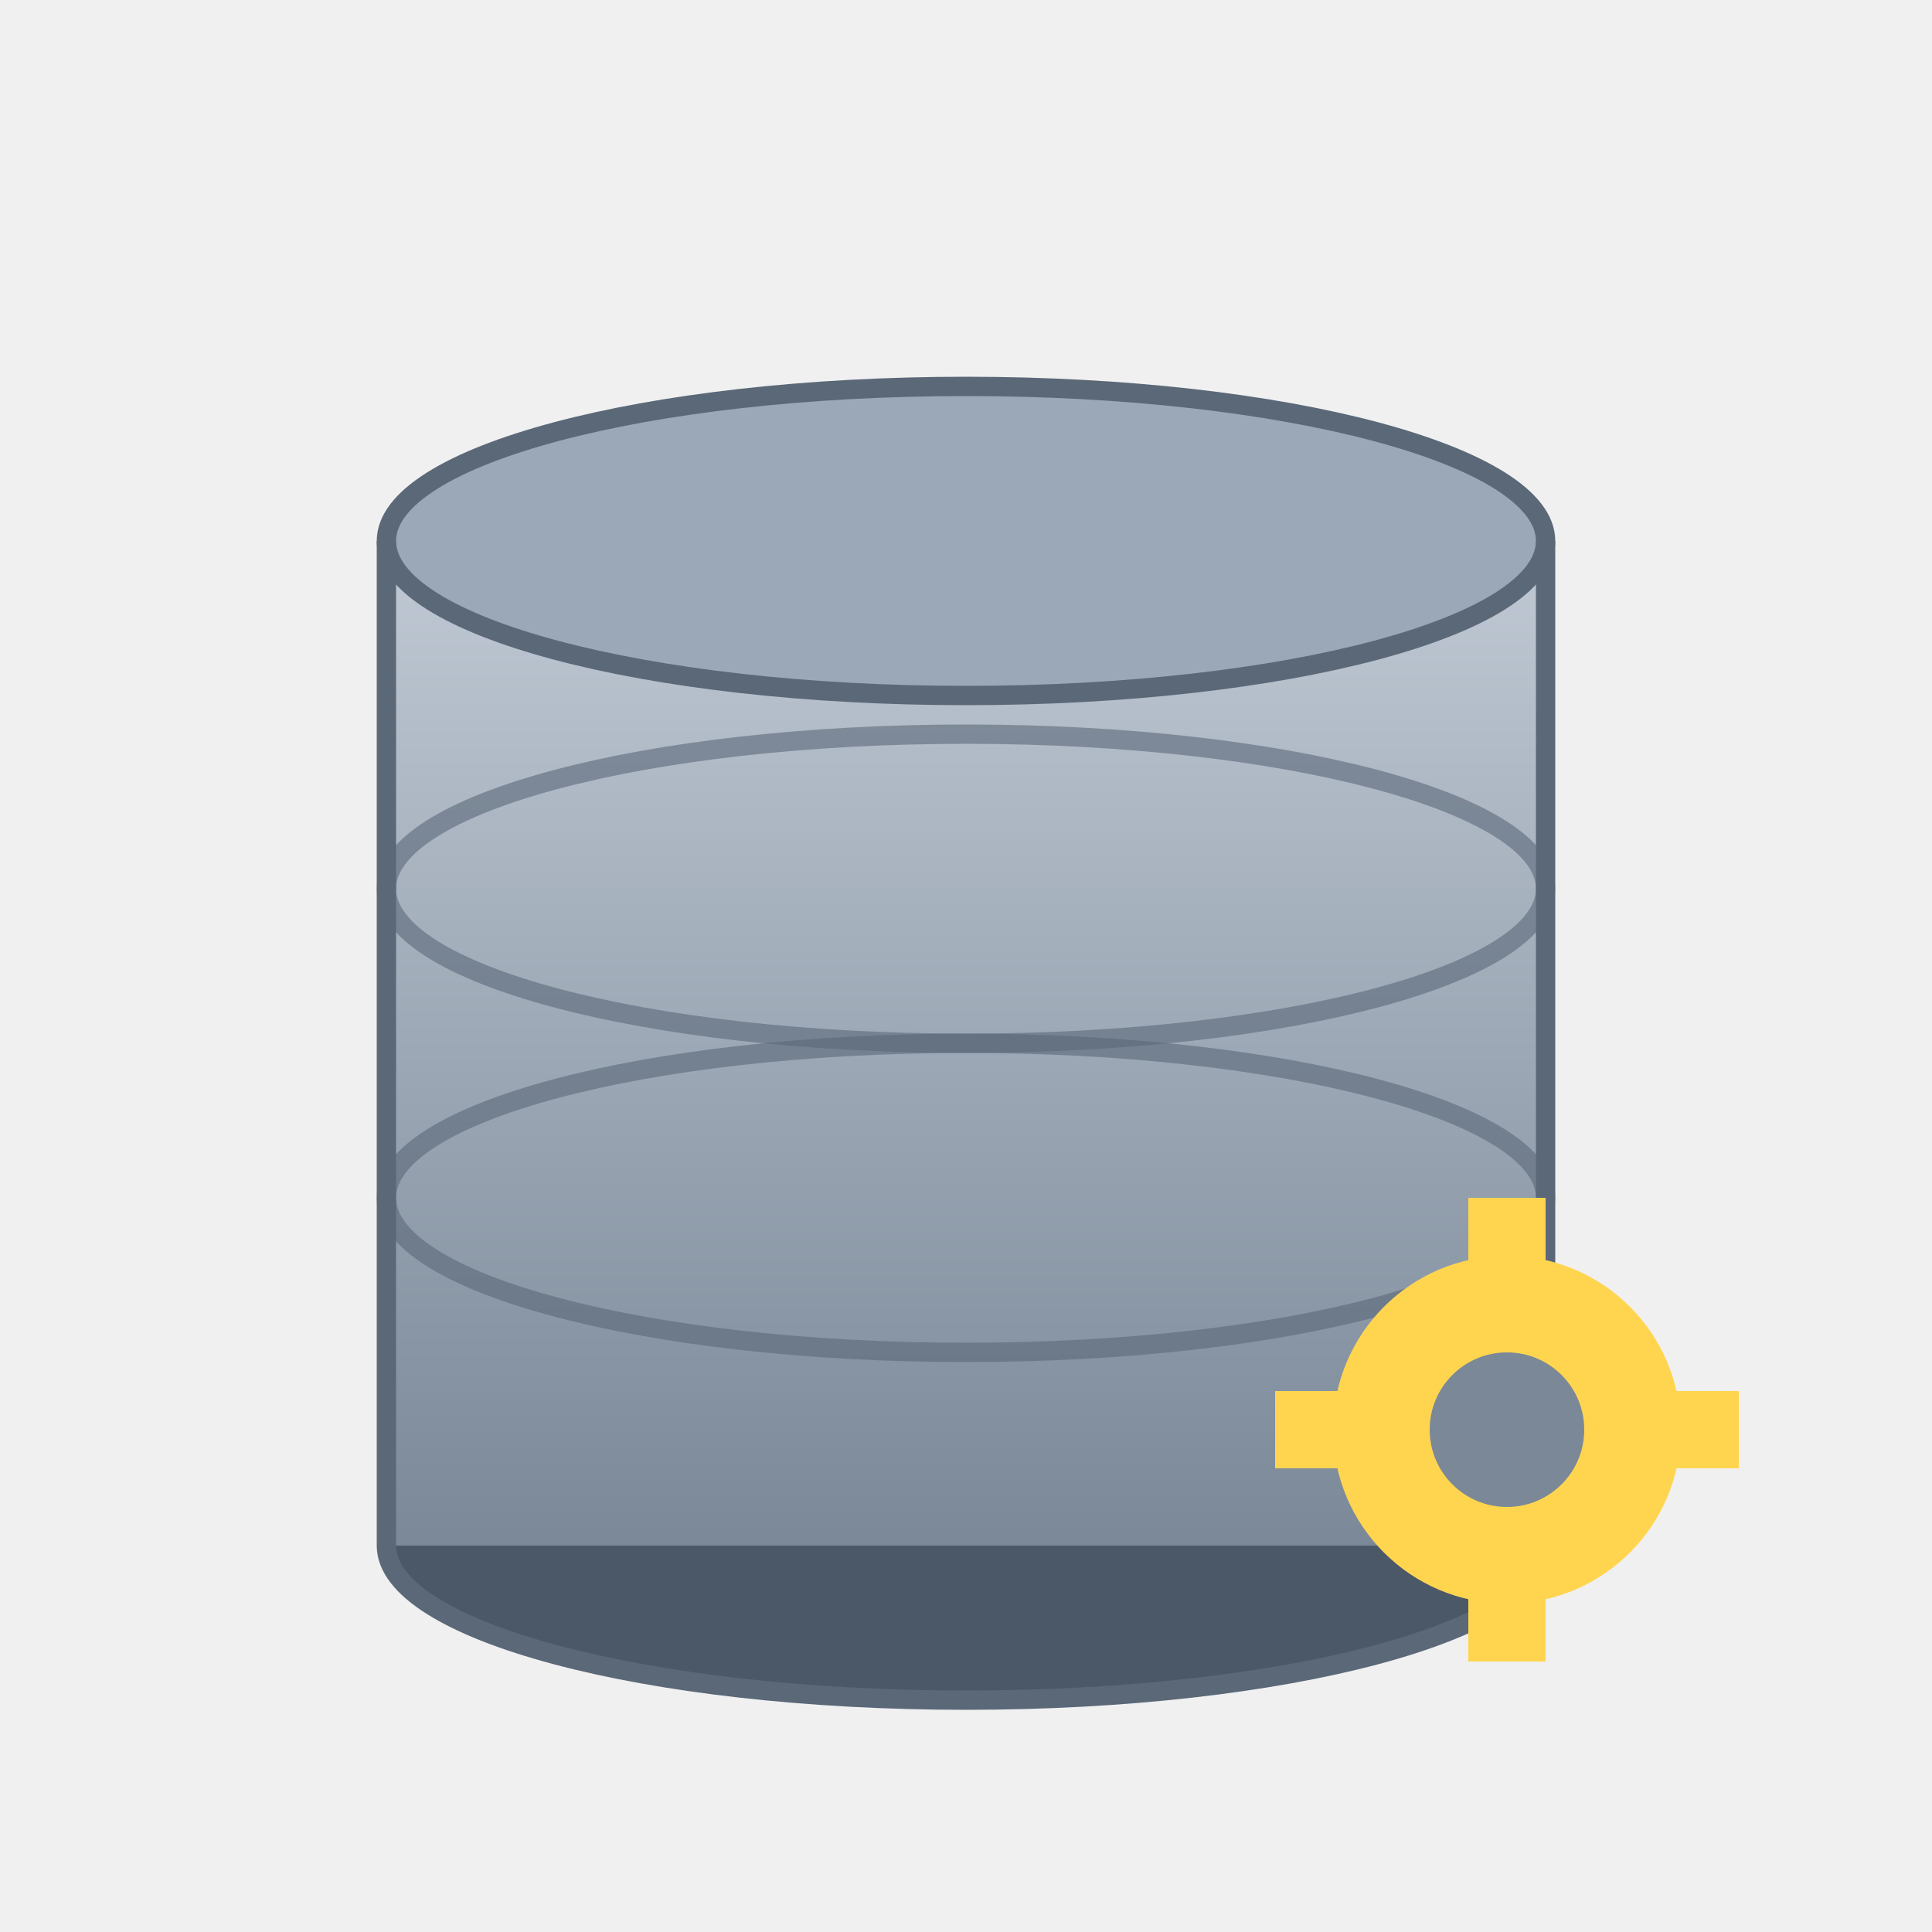
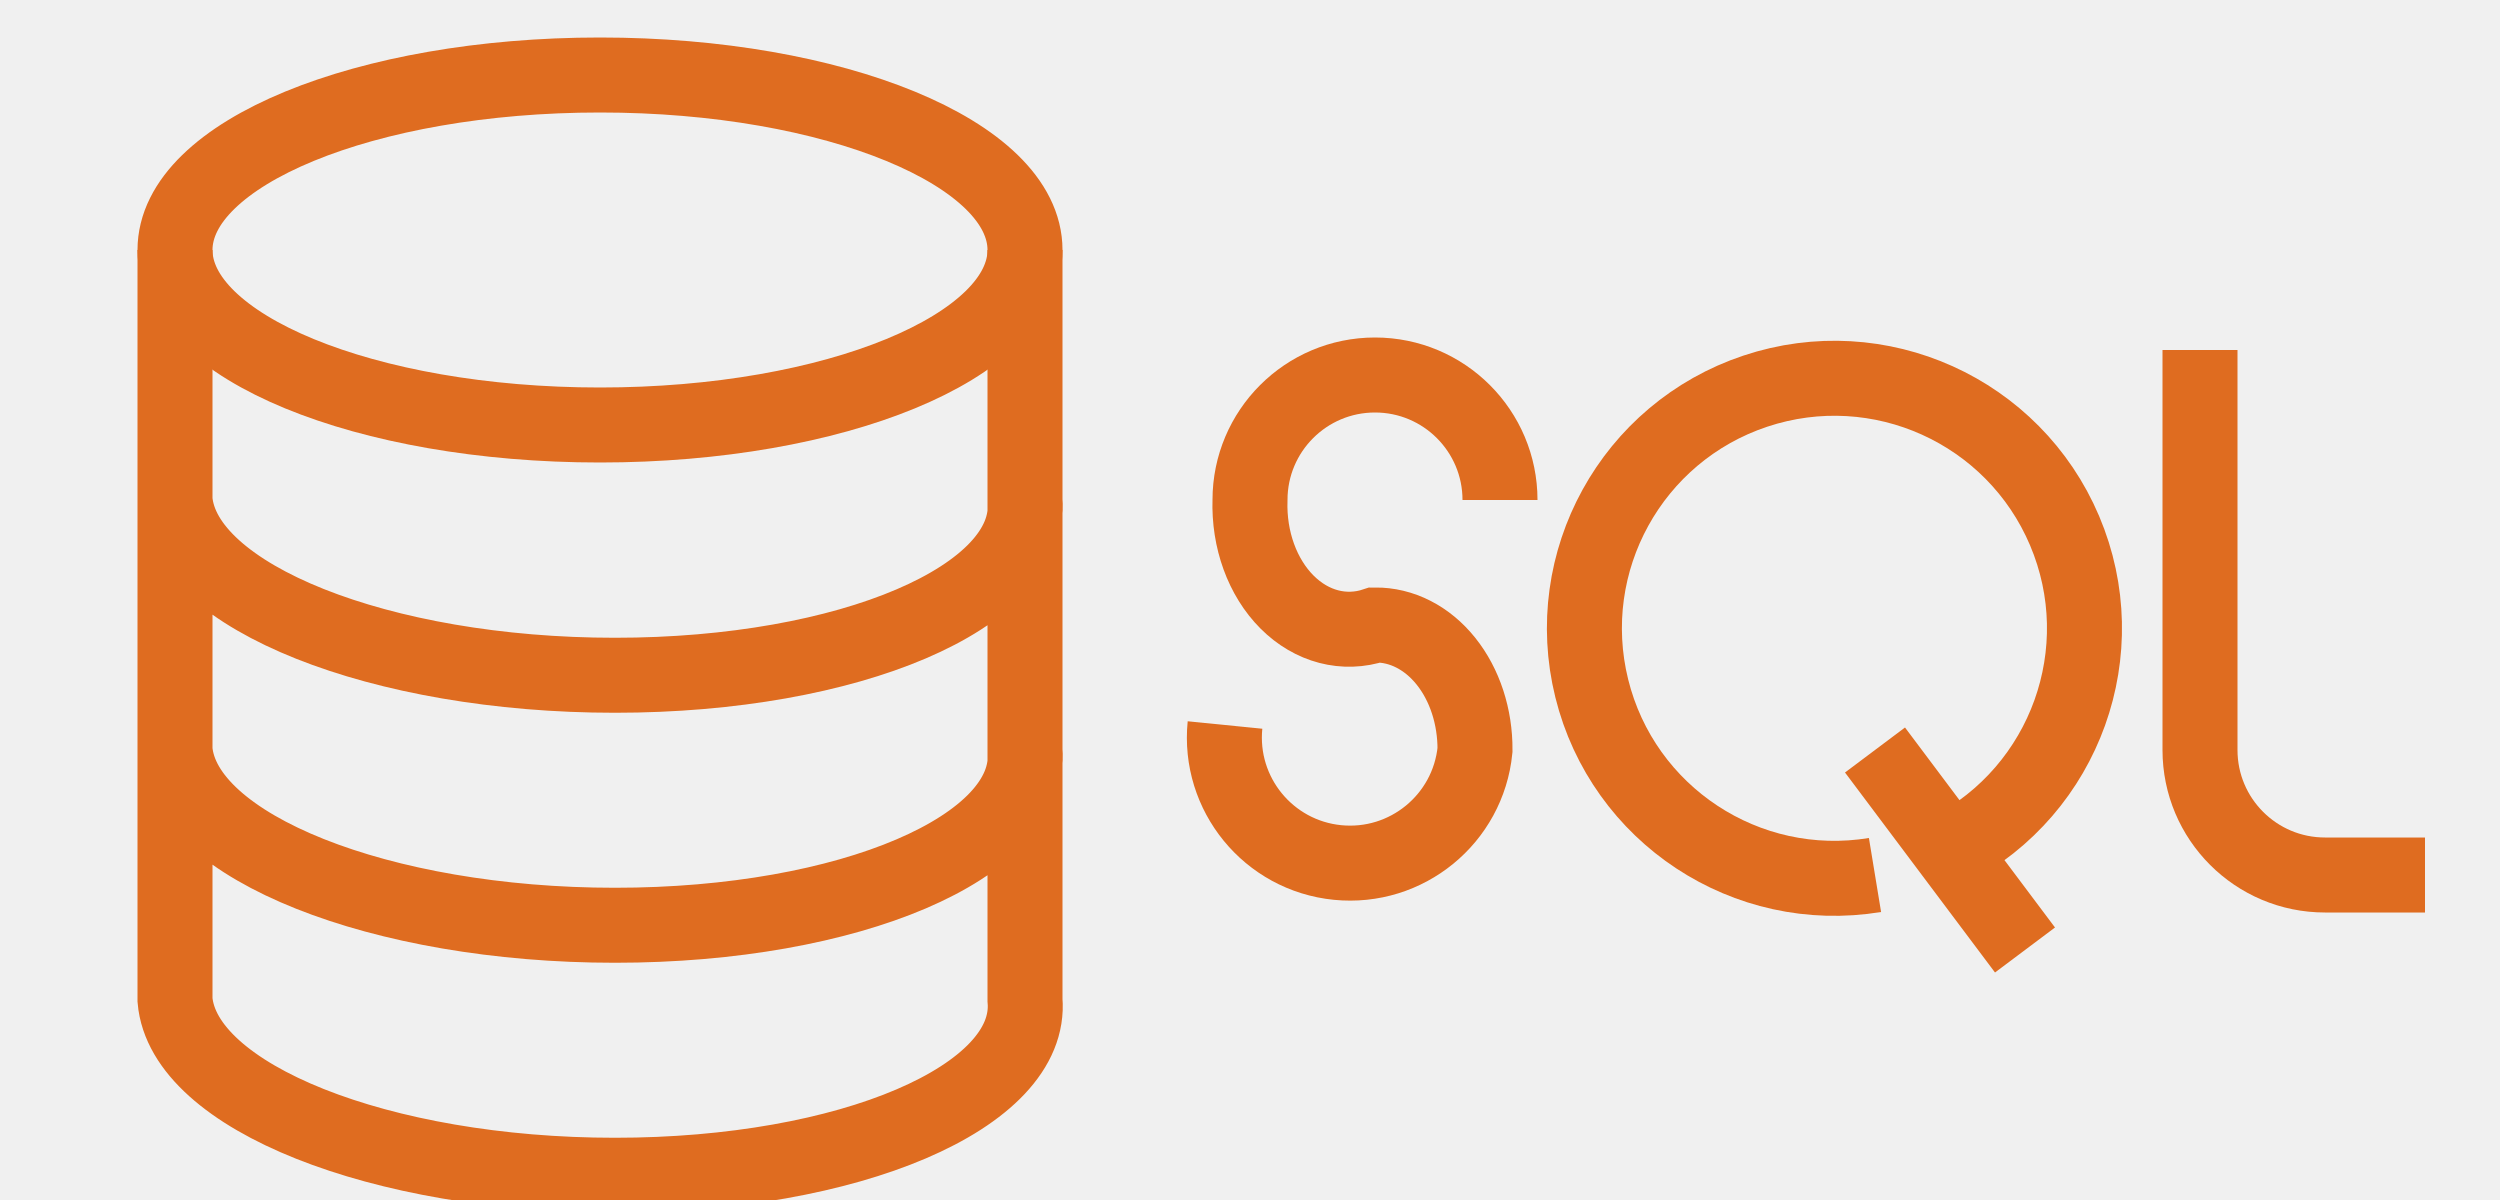
- <svg xmlns="http://www.w3.org/2000/svg" viewBox="0 0 100 100">
+ <svg xmlns="http://www.w3.org/2000/svg" viewBox="0 0 500 240">
  <defs>
-     <linearGradient id="sqlC" x1="0%" y1="0%" x2="0%" y2="100%">
-       <stop offset="0%" stop-color="#C0C9D4" />
-       <stop offset="100%" stop-color="#7A8898" />
-     </linearGradient>
+     <style type="text/css">
+ #black {
+   fill:#333;
+ }
+ @media (prefers-color-scheme:dark) {
+     #black {
+         fill: white;
+     }
+ } 	
+ </style>
  </defs>
-   <ellipse cx="50" cy="80" rx="30" ry="8" fill="#4A5868" />
-   <rect x="20" y="28" width="60" height="52" fill="url(#sqlC)" />
-   <ellipse cx="50" cy="28" rx="30" ry="8" fill="#9AA8B8" />
-   <ellipse cx="50" cy="28" rx="30" ry="8" fill="none" stroke="#5A6878" stroke-width="1" />
-   <ellipse cx="50" cy="46" rx="30" ry="8" fill="none" stroke="#5A6878" stroke-width="1" opacity="0.6" />
-   <ellipse cx="50" cy="62" rx="30" ry="8" fill="none" stroke="#5A6878" stroke-width="1" opacity="0.6" />
-   <path d="M20,28 L20,80 A30,8 0 0,0 80,80 L80,28" fill="none" stroke="#5A6878" stroke-width="1" />
-   <circle cx="78" cy="74" r="9" fill="#FFD54F" />
-   <circle cx="78" cy="74" r="4" fill="#7A8898" />
-   <g fill="#FFD54F">
-     <rect x="76" y="62" width="4" height="4" />
-     <rect x="76" y="82" width="4" height="4" />
-     <rect x="66" y="72" width="4" height="4" />
-     <rect x="86" y="72" width="4" height="4" />
-   </g>
+   <ellipse cx="120" cy="50" ry="35" rx="85" style="fill:none; stroke:#df6c20;stroke-width:15" />
+   <path d="m35,50 v150  a 85,35 1 1 0 170,0 v-150 m-170,50  a 85,35 1 1 0 170,0 m-170,50 a 85,35 1 1 0 170,0" style="fill:none; stroke:#df6c20;stroke-width:15" />
+   <path style="fill:none; stroke:#df6c20;stroke-width:15" d="m300,100 a 25,25 1 1 0 -50,0 a 20,25 1 0 0 25,25 a 20,25 1 0 1 20,25 a 25,25 1 0 1 -50,-5 " />
+   <path style="fill:none; stroke:#df6c20;stroke-width:15" d="m375,175 a 50,50 1 1 1 15,-5 m-15,-20 l30,40 " />
+   <path style="fill:none; stroke:#df6c20;stroke-width:15" d="m440,70 v80  a 25,25 1 0 0 25,25 h20 " />
</svg>
